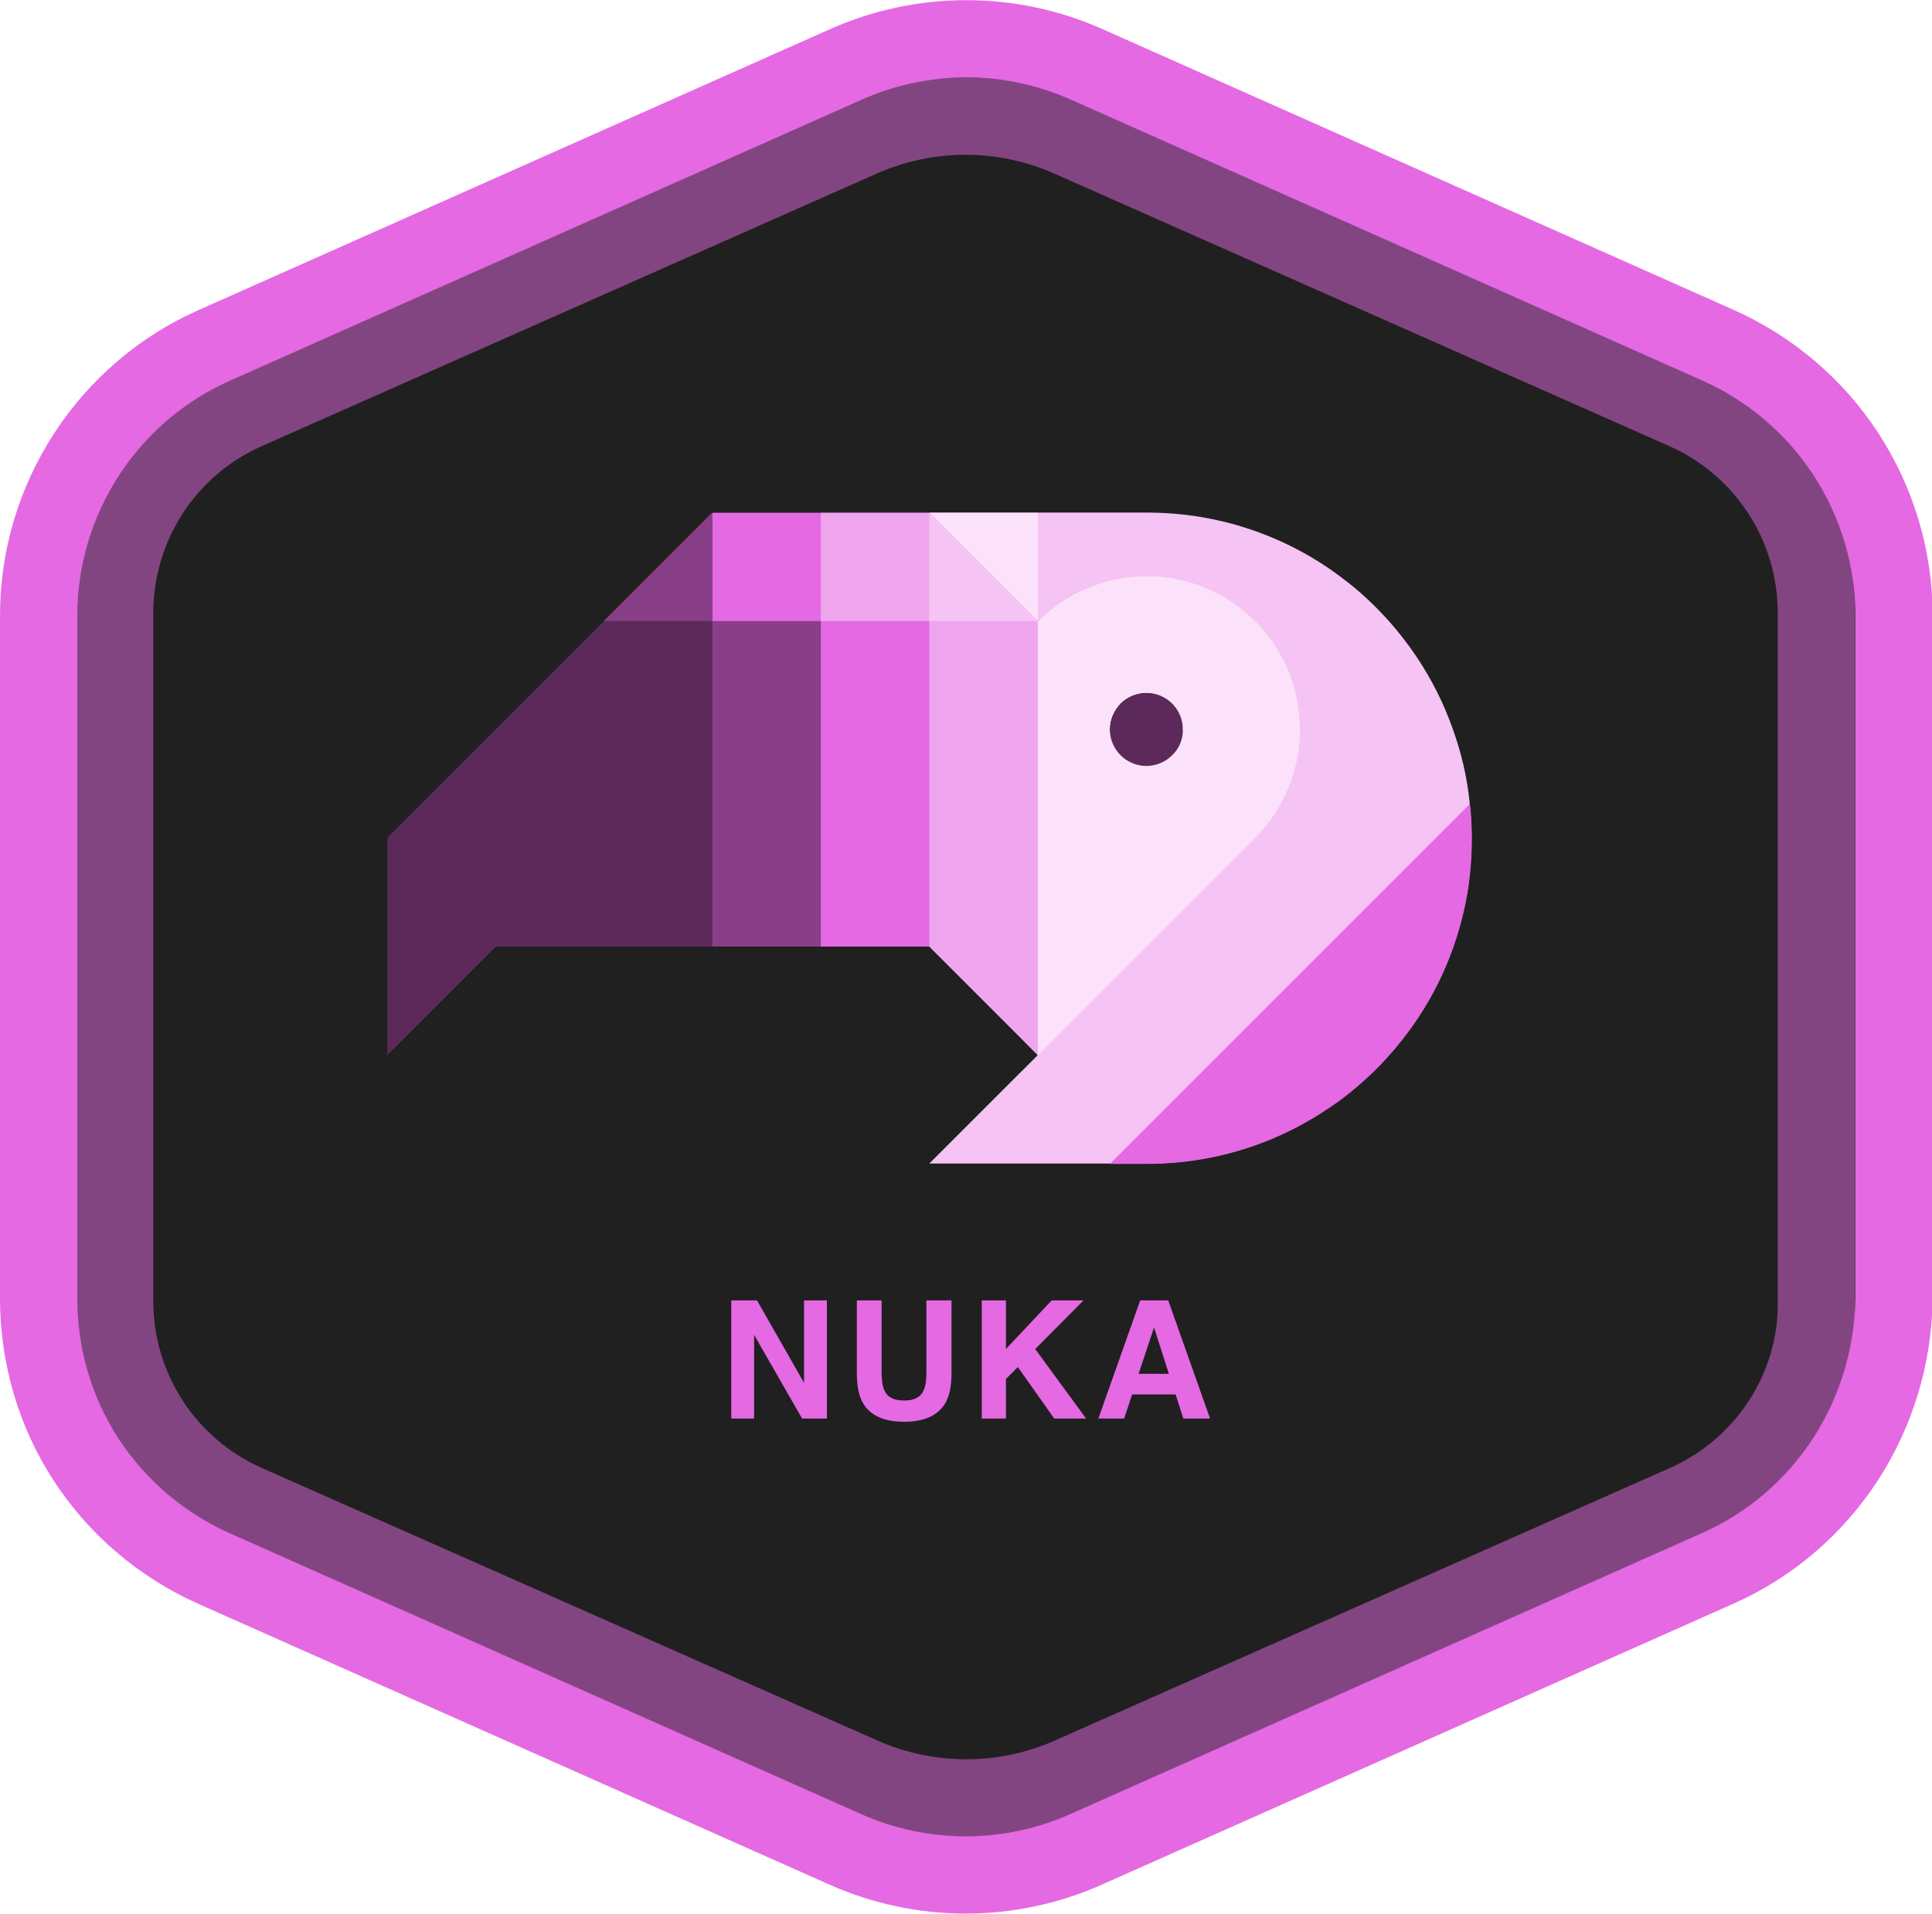
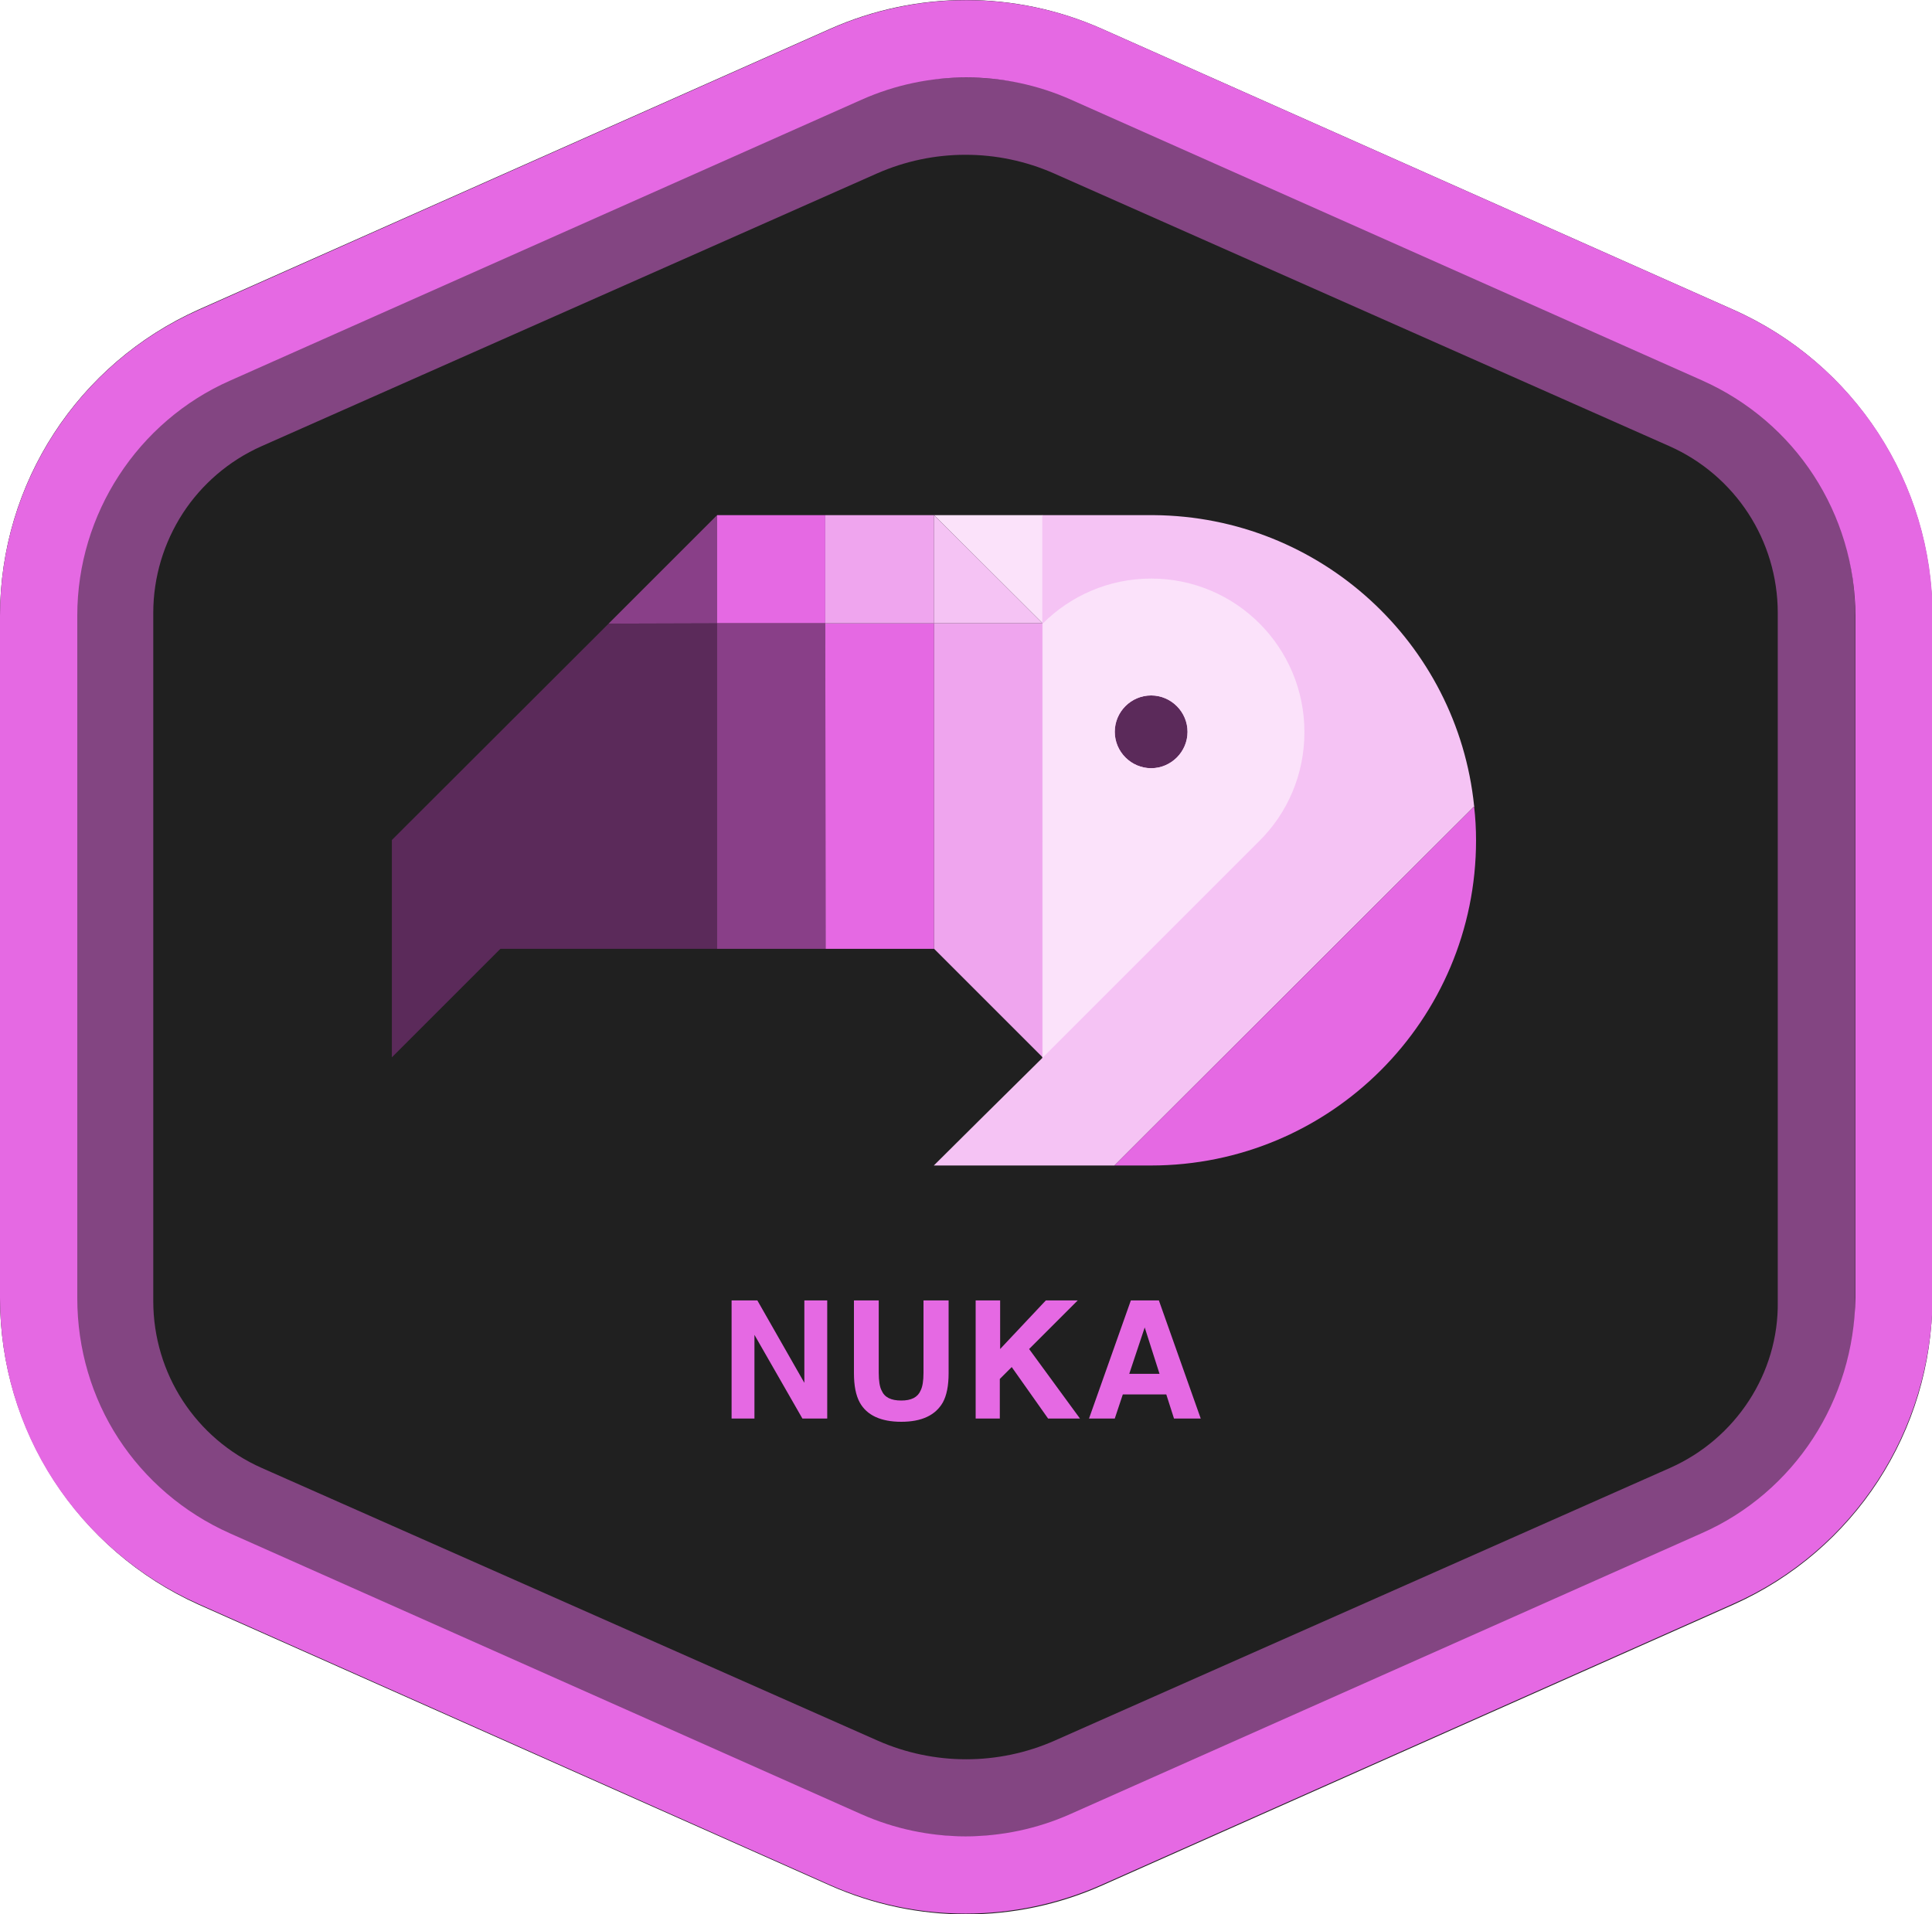
<svg xmlns="http://www.w3.org/2000/svg" version="1.1" id="Layer_1" x="0px" y="0px" viewBox="0 0 600 594.3" style="enable-background:new 0 0 600 594.3;" xml:space="preserve">
-   <style type="text/css">
- 	.st0{fill-rule:evenodd;clip-rule:evenodd;fill:#202020;}
- 	.st1{fill:#F5C3F4;}
- 	.st2{fill:#5B2A5A;}
- 	.st3{opacity:0.5;fill:none;stroke:#E569E3;stroke-width:24;stroke-miterlimit:10;}
- 	.st4{fill:none;stroke:#E569E3;stroke-width:24;stroke-miterlimit:10;}
- 	.st5{fill:#893F88;}
- 	.st6{fill:#FBE2FA;}
- 	.st7{fill:#EFA5EE;}
- 	.st8{fill:#E569E3;}
- 	.st9{fill:none;}
- </style>
-   <path id="Polygon-Copy-4_6_" class="st0" d="M340.6,20.5l188.1,83.7c36.1,16,59.3,51.8,59.3,91.2v203.5c0,39.5-23.2,75.2-59.3,91.2  l-188.1,83.7c-25.8,11.5-55.3,11.5-81.2,0L71.3,490.2c-36.1-16-59.3-51.8-59.3-91.2V195.4c0-39.5,23.2-75.2,59.3-91.2l188.1-83.7  C285.3,9,314.7,9,340.6,20.5z" />
-   <path class="st1" d="M322.3,327.7l-33.7,33.7v0H356c3.8,0,7.6-0.2,11.2-0.6c16.5-1.8,31.8-7.6,44.9-16.4c2.6-1.7,5.1-3.6,7.5-5.5  c7.9-6.4,14.8-14,20.5-22.5c4.6-6.9,8.4-14.4,11.2-22.4c2.5-7.1,4.3-14.6,5.1-22.4c0.4-3.7,0.6-7.5,0.6-11.3c0-3.6-0.2-7.2-0.6-10.7  c0-0.2,0-0.3,0-0.5c-0.8-7.8-2.6-15.4-5.2-22.6c-2.8-8-6.6-15.5-11.2-22.4c-5.7-8.5-12.6-16.1-20.5-22.5c-2.4-1.9-4.8-3.7-7.3-5.4  c-13.1-8.8-28.4-14.6-44.9-16.4c-3.7-0.4-7.5-0.6-11.2-0.6h-67.4l33.7,33.6v0h0l0,0l0,0h-33.7l0,0V294l22.4,22.4L322.3,327.7  L322.3,327.7L322.3,327.7 M367.3,227.5c-0.2,2.7-1.4,5.2-3.3,7c-2,2-4.9,3.3-8,3.3c-6.2,0-11.3-5.1-11.3-11.3c0-3.1,1.3-5.9,3.3-8  c2-2,4.9-3.3,8-3.3c5.9,0,10.8,4.5,11.2,10.3c0,0.3,0,0.7,0,1C367.3,226.9,367.3,227.2,367.3,227.5z M389.7,260.3L389.7,260.3  L389.7,260.3L389.7,260.3z" />
-   <path class="st2" d="M254.9,192.9h-33.6v-33.6h-0.2l-33.6,33.7l-67.2,67.2v67.5l11.3-11.3L154,294h101L254.9,192.9L254.9,192.9z   M221.3,226.8l-0.2-0.2h0.2V226.8z" />
-   <path id="Polygon-Copy-5_6_" class="st3" d="M553.2,441.6c-7.1,10.9-17.3,19.8-29.7,25.3l-191.1,84.7c-20.6,9.1-44.1,9.1-64.7,0  L76.4,466.9c-12.4-5.5-22.6-14.4-29.7-25.3s-11.1-23.9-11.1-37.5V190.4c0-13.6,4-26.5,11.1-37.5c7.1-10.9,17.3-19.8,29.7-25.3  l191.1-84.7c20.6-9.1,44.1-9.1,64.7,0l191.1,84.7c12.4,5.5,22.6,14.4,29.7,25.3c7.1,10.9,11.1,23.9,11.1,37.5v213.7  C564.3,417.7,560.3,430.7,553.2,441.6z" />
-   <path id="Polygon-Copy_6_" class="st4" d="M573.1,453.3c-9.5,14.6-23.2,26.6-39.8,33.9l-196,87.2c-23.8,10.6-51,10.6-74.8,0  l-196-87.2c-16.6-7.4-30.3-19.3-39.8-33.9S12,421.3,12,403.2v-212c0-18.2,5.4-35.5,14.9-50.1c9.5-14.6,23.2-26.6,39.8-33.9l196-87.2  c23.8-10.6,51-10.6,74.8,0l196,87.2c16.6,7.4,30.3,19.3,39.8,33.9c9.5,14.6,14.9,32,14.9,50.1v212  C588,421.3,582.6,438.7,573.1,453.3z" />
-   <polygon class="st5" points="221.3,159.3 221.3,192.9 187.5,192.9 221.1,159.3 " />
-   <polygon class="st2" points="221.3,192.9 221.3,192.9 187.6,192.9 187.6,192.9 " />
-   <polygon class="st6" points="322.3,159.3 322.3,192.9 322.3,192.9 322.3,192.9 288.6,192.9 288.6,159.3 288.6,159.3 288.6,159.3 " />
-   <polygon class="st7" points="322.3,192.9 254.9,192.9 254.9,159.3 288.6,159.3 303.4,174 311.1,181.7 " />
-   <polygon class="st1" points="322.3,192.9 288.6,192.9 288.6,159.3 288.6,159.3 303.4,174 311.1,181.7 " />
-   <path class="st6" d="M322.3,327.7L322.3,327.7l11.3-11.3h0L356,294l11.2-11.2h0l11.1-11.1l11.3-11.3l0,0c0.8-0.8,1.6-1.7,2.4-2.5  c1.1-1.3,2.2-2.7,3.2-4.1c1-1.4,1.9-2.9,2.7-4.5c0.2-0.4,0.5-0.8,0.7-1.3c0.6-1.3,1.2-2.6,1.8-3.9c2.1-5.4,3.3-11.2,3.3-17.4  c0-4-0.5-8-1.4-11.7c-0.9-3.8-2.3-7.3-4.1-10.7c-5.5-10.4-14.8-18.5-25.9-22.5c-1.6-0.6-3.2-1.1-4.9-1.5c-3.6-0.9-7.4-1.3-11.2-1.3  c-5.7,0-11.1,1-16.2,2.8c-6.2,2.2-11.9,5.8-16.6,10.2c-0.3,0.3-0.6,0.6-0.9,0.9v0h0v0h0l0,0l0,0h-33.7l0,0V294l22.4,22.4  L322.3,327.7 M367.3,227.5c-0.2,2.7-1.4,5.2-3.3,7c-2,2-4.9,3.3-8,3.3c-6.2,0-11.3-5.1-11.3-11.3c0-3.1,1.3-5.9,3.3-8  c2-2,4.9-3.3,8-3.3c5.9,0,10.8,4.5,11.2,10.3c0,0.3,0,0.7,0,1C367.3,226.9,367.3,227.2,367.3,227.5z" />
-   <polygon class="st7" points="322.3,192.9 322.3,294 322.3,294 322.3,327.7 311,316.4 288.6,294 254.9,294 254.9,192.9 254.9,192.9   322.3,192.9 322.3,192.9 322.3,192.9 " />
-   <polygon class="st8" points="288.6,192.9 288.6,294 221.3,294 221.3,159.3 288.6,159.3 288.6,192.9 " />
-   <path class="st1" d="M322.3,192.9C322.3,192.9,322.3,192.9,322.3,192.9C322.3,192.9,322.3,192.9,322.3,192.9L322.3,192.9  L322.3,192.9z" />
-   <polygon class="st5" points="254.9,192.9 254.9,294 221.3,294 221.3,192.9 254.9,192.9 " />
-   <path class="st2" d="M367.3,226.6c0,0.3,0,0.6,0,1c-0.2,2.7-1.4,5.2-3.3,7c-2,2-4.9,3.3-8,3.3c-6.2,0-11.3-5.1-11.3-11.3  c0-3.1,1.3-5.9,3.3-8c2-2,4.9-3.3,8-3.3c5.9,0,10.8,4.5,11.3,10.3C367.3,225.9,367.3,226.3,367.3,226.6z" />
-   <path class="st8" d="M457.1,260.4c0,3.8-0.2,7.6-0.6,11.3c-0.8,7.7-2.6,15.2-5.1,22.4c-2.8,8-6.6,15.5-11.2,22.4  c-5.7,8.5-12.6,16.1-20.5,22.5c-2.4,2-4.9,3.8-7.5,5.5c-13.1,8.8-28.4,14.6-44.9,16.4c-3.7,0.4-7.5,0.6-11.3,0.6h-11.3l111.8-111.8  C456.9,253.2,457.1,256.7,457.1,260.4z" />
-   <line class="st9" x1="456.7" y1="249.4" x2="456.5" y2="249.6" />
+   <path id="Polygon-Copy-4_6_" style="fill-rule:evenodd;clip-rule:evenodd;fill:#202020;" d="M342.3,9l196,87.2  c37.6,16.7,61.8,54,61.8,95.1v212c0,41.1-24.2,78.3-61.8,95.1l-196,87.2c-26.9,12-57.6,12-84.6,0l-196-87.2  C24.2,481.5,0,444.3,0,403.2v-212c0-41.1,24.2-78.3,61.8-95.1L257.7,9C284.6-3,315.4-3,342.3,9z" />
+   <path id="Polygon-Copy-5_6_" class="inner-ring" style="opacity:0.5;fill:none;stroke:#E569E3;stroke-width:24;stroke-miterlimit:10;enable-background:new    ;" d="  M553.2,441.6c-7.1,10.9-17.3,19.8-29.7,25.3l-191.1,84.7c-20.6,9.1-44.1,9.1-64.7,0L76.4,466.9c-12.4-5.5-22.6-14.4-29.7-25.3  s-11.1-23.9-11.1-37.5V190.4c0-13.6,4-26.5,11.1-37.5c7.1-10.9,17.3-19.8,29.7-25.3l191.1-84.7c20.6-9.1,44.1-9.1,64.7,0l191.1,84.7  c12.4,5.5,22.6,14.4,29.7,25.3c7.1,10.9,11.1,23.9,11.1,37.5v213.7C564.3,417.7,560.3,430.7,553.2,441.6z" />
+   <path id="Polygon-Copy_6_" class="outer-ring" style="fill:none;stroke:#E569E3;stroke-width:24;stroke-miterlimit:10;" d="M573.1,453.3  c-9.5,14.6-23.2,26.6-39.8,33.9l-196,87.2c-23.8,10.6-51,10.6-74.8,0l-196-87.2c-16.6-7.4-30.3-19.3-39.8-33.9S12,421.3,12,403.2  v-212c0-18.2,5.4-35.5,14.9-50.1s23.2-26.6,39.8-33.9l196-87.2c23.8-10.6,51-10.6,74.8,0l196,87.2c16.6,7.4,30.3,19.3,39.8,33.9  s14.9,32,14.9,50.1v212C588,421.3,582.6,438.7,573.1,453.3z" />
  <g>
-     <path class="st8" d="M227.1,403.9h8l14.6,25.6v-25.6h7.1v36.7h-7.7l-14.9-26v26h-7.1V403.9z" />
-     <path class="st8" d="M266,403.9h7.8v22.5c0,2.5,0.3,4.4,0.9,5.5c0.9,2.1,2.9,3.1,6.1,3.1c3.1,0,5.1-1,6-3.1c0.6-1.2,0.9-3,0.9-5.5   v-22.5h7.8v22.6c0,3.9-0.6,6.9-1.8,9.1c-2.3,4-6.6,6-12.9,6s-10.7-2-12.9-6c-1.2-2.2-1.8-5.2-1.8-9.1V403.9z" />
-     <path class="st8" d="M304.9,403.9h7.5V419l14.2-15.1h9.9L321.5,419l15.8,21.6h-9.9l-11.3-16l-3.7,3.7v12.3h-7.5V403.9z" />
-     <path class="st8" d="M354.1,403.9h8.7l13,36.7h-8.3l-2.4-7.5h-13.5l-2.5,7.5h-8L354.1,403.9z M353.6,426.7h9.4l-4.6-14.4   L353.6,426.7z" />
+     <path style="fill:#E569E3;" d="M227.2,403.9h8l14.6,25.6v-25.6h7.1v36.7h-7.7l-14.9-26v26h-7.1V403.9z" />
+     <path style="fill:#E569E3;" d="M265.1,403.9h7.8v22.5c0,2.5,0.3,4.4,0.9,5.5c0.9,2.1,2.9,3.1,6.1,3.1c3.1,0,5.1-1,6-3.1   c0.6-1.2,0.9-3,0.9-5.5v-22.5h7.8v22.6c0,3.9-0.6,6.9-1.8,9.1c-2.3,4-6.6,6-12.9,6s-10.7-2-12.9-6c-1.2-2.2-1.8-5.2-1.8-9.1V403.9z   " />
+     <path style="fill:#E569E3;" d="M303.1,403.9h7.5V419l14.2-15.1h9.9L319.6,419l15.8,21.6h-9.9l-11.3-16l-3.7,3.7v12.3h-7.5V403.9z" />
+     <path style="fill:#E569E3;" d="M351.2,403.9h8.7l13,36.7h-8.3l-2.4-7.5h-13.5l-2.5,7.5h-8L351.2,403.9z M350.7,426.7h9.4l-4.6-14.4   L350.7,426.7z" />
  </g>
-   <path class="st6" d="M389.7,260.3L389.7,260.3L389.7,260.3L389.7,260.3z M381.1,186.1c-1.2-0.8-2.5-1.5-3.8-2.1  C378.6,184.6,379.9,185.3,381.1,186.1z M369.8,180.9c0.8,0.2,1.6,0.5,2.4,0.8c1.4,0.5,2.8,1.1,4.1,1.7c-1.3-0.6-2.7-1.2-4.1-1.7  C371.4,181.4,370.6,181.2,369.8,180.9z M364.5,179.7c0.9,0.2,1.8,0.4,2.7,0.6c0.8,0.2,1.7,0.4,2.5,0.7c-0.8-0.2-1.6-0.5-2.5-0.7  C366.4,180,365.5,179.8,364.5,179.7z M335,183.8c1.6-0.8,3.2-1.5,4.9-2.1c3.2-1.1,6.5-2,9.9-2.4c-3.4,0.5-6.7,1.3-9.9,2.4  C338.2,182.3,336.6,183,335,183.8z M335,183.8c-1.2,0.6-2.3,1.2-3.5,1.9C332.7,185,333.8,184.4,335,183.8z M330.5,186.4  c-1.5,0.9-2.9,1.9-4.2,3C327.6,188.3,329,187.3,330.5,186.4z M326.2,189.4c-1,0.8-2,1.7-2.9,2.6  C324.2,191.1,325.2,190.2,326.2,189.4z M322.3,192.9c0.3-0.3,0.6-0.6,0.9-0.9C323,192.3,322.7,192.6,322.3,192.9L322.3,192.9z" />
-   <path class="st7" d="M322.3,192.9c0.3-0.3,0.6-0.6,0.9-0.9C323,192.3,322.7,192.6,322.3,192.9L322.3,192.9z" />
-   <path class="st7" d="M323.3,192c0.9-0.9,1.9-1.8,2.9-2.6C325.2,190.2,324.2,191.1,323.3,192z" />
-   <path class="st7" d="M339.9,181.7c3.2-1.1,6.5-2,9.9-2.4C346.3,179.8,343,180.6,339.9,181.7c-1.7,0.6-3.3,1.3-4.9,2.1  C336.6,183,338.2,182.3,339.9,181.7z" />
-   <path class="st7" d="M367.3,180.3c0.8,0.2,1.7,0.4,2.5,0.7C368.9,180.7,368.1,180.5,367.3,180.3c-0.9-0.2-1.8-0.4-2.7-0.6  C365.5,179.8,366.4,180,367.3,180.3z" />
-   <path class="st7" d="M372.2,181.7c1.4,0.5,2.8,1.1,4.1,1.7C374.9,182.8,373.6,182.2,372.2,181.7c-0.8-0.3-1.6-0.5-2.4-0.8  C370.6,181.2,371.4,181.4,372.2,181.7z" />
-   <path class="st7" d="M377.3,183.9c1.3,0.7,2.6,1.4,3.8,2.1C379.9,185.3,378.6,184.6,377.3,183.9z" />
-   <polygon class="st7" points="389.7,260.3 389.7,260.3 389.7,260.3 " />
-   <polygon class="st7" points="322.3,192.9 288.6,192.9 288.6,159.3 288.6,159.3 303.4,174 311.1,181.7 " />
-   <polygon class="st1" points="322.3,192.9 288.6,192.9 288.6,159.3 288.6,159.3 303.4,174 311.1,181.7 " />
-   <polygon class="st6" points="322.3,192.9 288.6,192.9 288.6,159.3 288.6,159.3 288.6,159.3 303.4,174 311.1,181.7 " />
-   <polygon class="st7" points="322.3,192.9 254.9,192.9 254.9,159.3 288.6,159.3 288.6,159.3 303.4,174 311.1,181.7 " />
-   <polygon class="st1" points="322.3,192.9 288.6,192.9 288.6,159.3 288.6,159.3 288.6,159.3 303.4,174 311.1,181.7 " />
-   <polygon class="st7" points="322.3,192.9 288.6,192.9 288.6,159.3 288.6,159.3 288.6,159.3 303.4,174 311.1,181.7 " />
-   <polygon class="st1" points="322.3,192.9 288.6,192.9 288.6,159.3 288.6,159.3 288.6,159.3 303.4,174 311.1,181.7 " />
-   <polygon class="st1" points="389.7,260.3 389.7,260.3 389.7,260.3 " />
-   <polygon class="st8" points="254.9,192.9 254.9,294 221.3,294 221.3,159.3 254.9,159.3 254.9,192.9 " />
-   <polygon class="st5" points="254.9,192.9 254.9,294 221.3,294 221.3,192.9 254.9,192.9 " />
-   <polygon class="st7" points="322.3,192.9 288.6,192.9 288.6,159.3 288.6,159.3 288.6,159.3 303.4,174 311.1,181.7 " />
-   <polygon class="st1" points="322.3,192.9 288.6,192.9 288.6,159.3 288.6,159.3 288.6,159.3 303.4,174 311.1,181.7 " />
+   <g>
+     <polygon style="fill:#5B2A5A;" points="121.7,328.4 121.7,260.9 189,193.7 222.7,193.6 222.7,294.7 155.4,294.7  " />
+     <polygon style="fill:#893F88;" points="222.7,160 189,193.7 222.7,193.6  " />
+     <polygon style="fill:#E569E3;" points="256.3,160 222.7,160 222.7,193.6 256.3,193.6  " />
+     <polygon style="fill:#893F88;" points="256.4,294.7 256.3,193.6 222.7,193.6 222.7,294.7  " />
+     <polygon style="fill:#E569E3;" points="290.1,294.7 256.4,294.7 256.3,193.6 290.1,193.6  " />
+     <polygon style="fill:#EFA5EE;" points="290.1,160 256.3,160 256.3,193.6 290.1,193.6  " />
+     <polygon style="fill:#FBE2FA;" points="323.8,160 290.1,160 323.8,193.6  " />
+     <polygon style="fill:#F5C3F4;" points="290.1,193.6 290.1,160 323.8,193.6  " />
+     <polygon style="fill:#EFA5EE;" points="323.8,328.4 290.1,294.7 290.1,193.6 323.8,193.6  " />
+     <path style="fill:#F5C3F4;" d="M457.9,250.4L357.4,350.7l-10.7,10.7l-0.6,0.6l-56.1,0l14.8-14.7l18.9-18.7V160h34.6   c51.8,0.4,94.3,39.8,99.5,90.3C457.9,250.4,457.9,250.4,457.9,250.4z" />
+     <path style="fill:#E569E3;" d="M458.4,261c0,55.8-45.2,101-101,101h-11.3l0.6-0.6l10.7-10.7l100.4-100.2   C458.2,253.9,458.4,257.4,458.4,261z" />
+     <path style="fill:#5B2A5A;" d="M368.8,227.3c0,6.2-5.1,11.3-11.3,11.3s-11.3-5.1-11.3-11.3c0-6.2,5.1-11.3,11.3-11.3   S368.8,221.1,368.8,227.3z" />
+     <path style="fill:#FBE2FA;" d="M357.5,179.7c-13.2,0-25.1,5.4-33.7,14l0,67.4l0.1,0.1h-0.1v67.3l67.3-67.3c8.7-8.6,14-20.6,14-33.8   C405.1,201,383.8,179.7,357.5,179.7z M357.5,216c6.2,0,11.3,5.1,11.3,11.3c0,6.2-5.1,11.3-11.3,11.3s-11.3-5.1-11.3-11.3   C346.2,221.1,351.2,216,357.5,216z" />
+   </g>
</svg>
